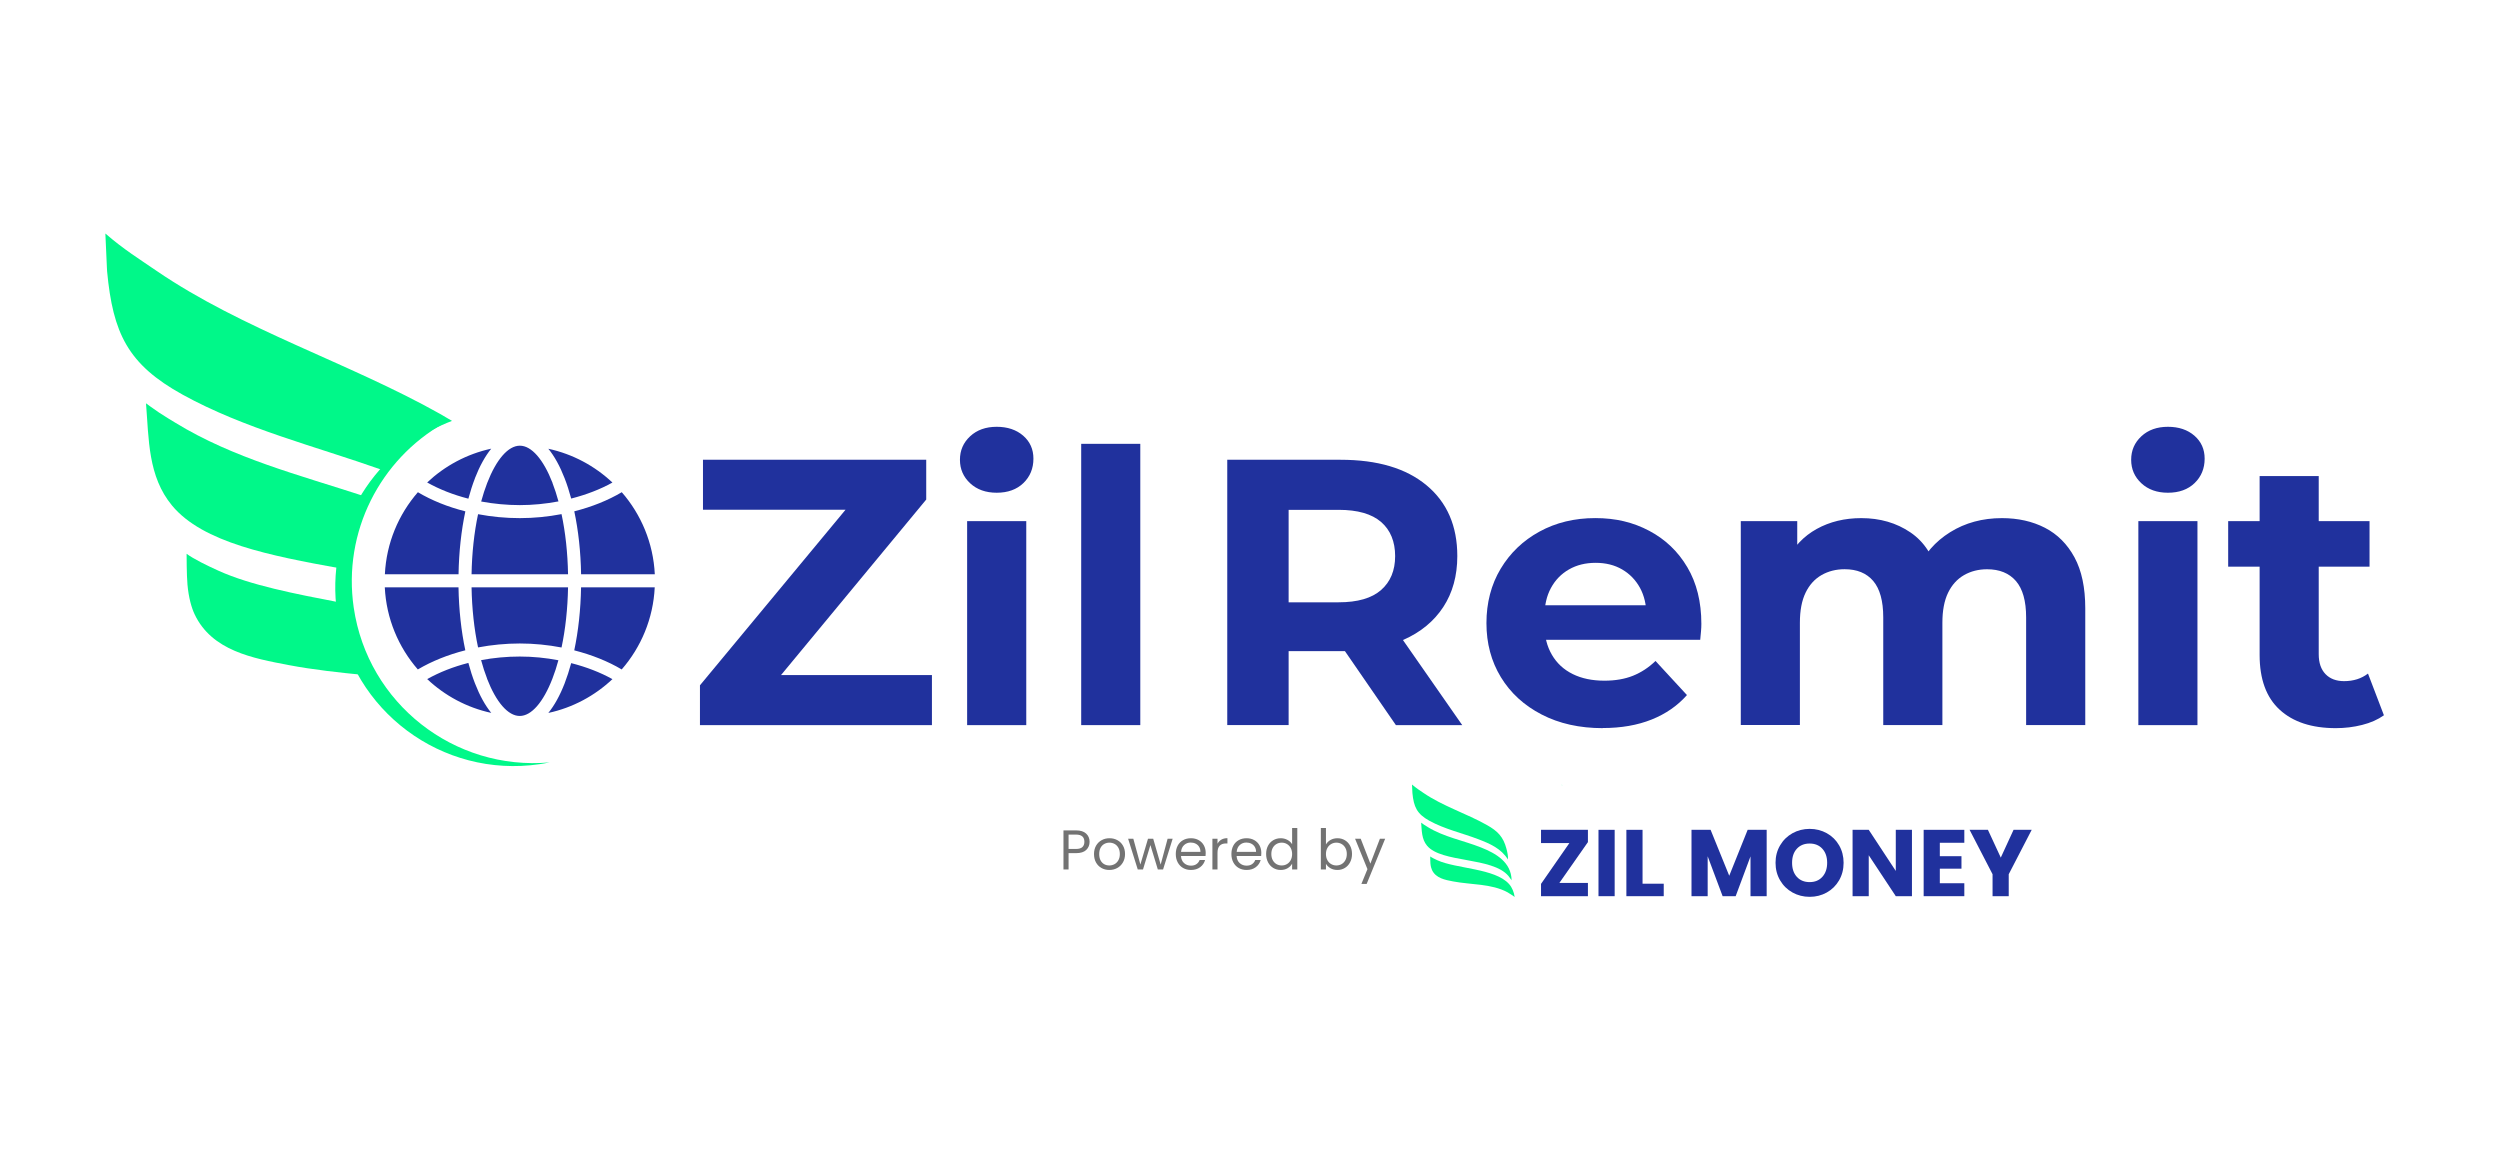
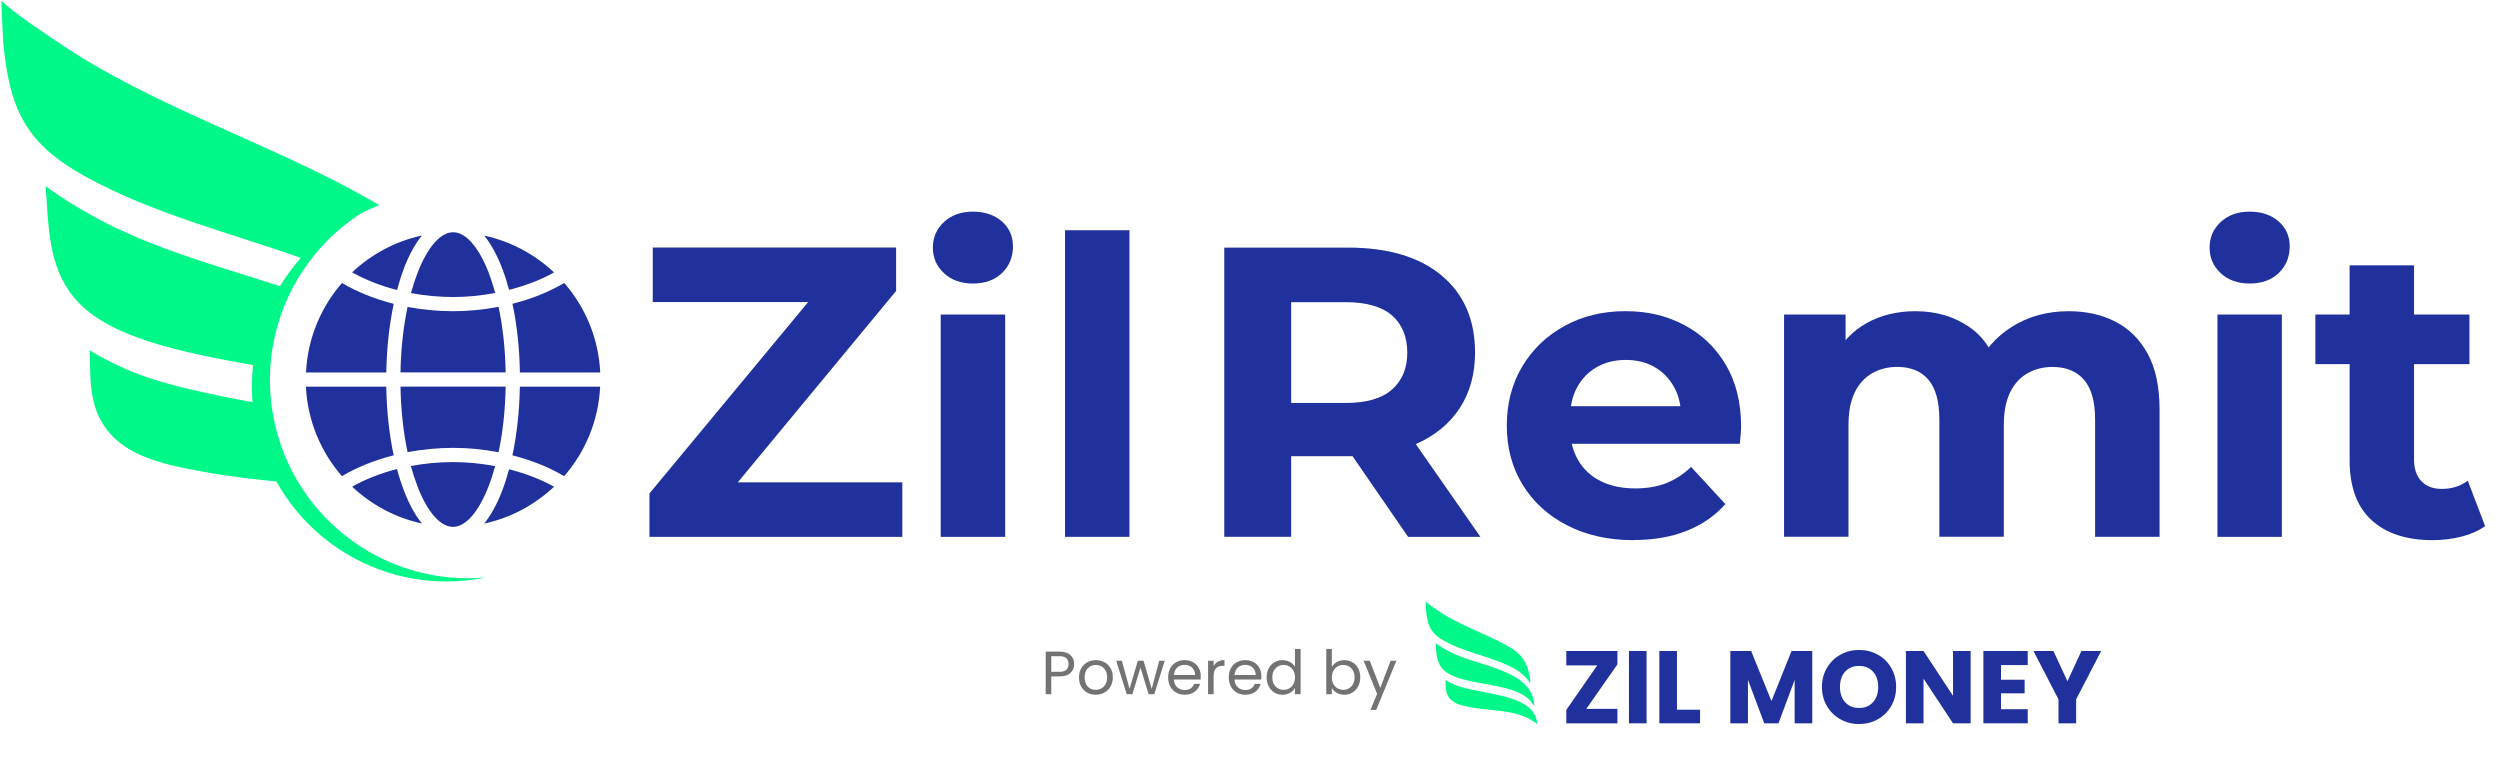
- <svg xmlns="http://www.w3.org/2000/svg" width="1920" zoomAndPan="magnify" viewBox="0 0 1440 665.25" height="887" preserveAspectRatio="xMidYMid meet" version="1.0">
+ <svg xmlns="http://www.w3.org/2000/svg" width="1321" zoomAndPan="magnify" viewBox="60 134 1321 402" height="402" preserveAspectRatio="xMidYMid meet" version="1.0">
  <defs>
    <g />
    <clipPath id="0bee91023f">
      <path d="M 0.688 0.504 L 201 0.504 L 201 137 L 0.688 137 Z M 0.688 0.504 " clip-rule="nonzero" />
    </clipPath>
    <clipPath id="b4c6ef9c71">
      <path d="M 839 317 L 886 317 L 886 318.27 L 839 318.27 Z M 839 317 " clip-rule="nonzero" />
    </clipPath>
    <clipPath id="ac78ba9ac0">
      <path d="M 824 324 L 1111 324 L 1111 401.555 L 824 401.555 Z M 824 324 " clip-rule="nonzero" />
    </clipPath>
    <clipPath id="e574dc4ad8">
      <path d="M 250 19 L 286.93 19 L 286.93 59 L 250 59 Z M 250 19 " clip-rule="nonzero" />
    </clipPath>
    <clipPath id="e550012052">
      <rect x="0" width="287" y="0" height="78" />
    </clipPath>
    <clipPath id="1771242290">
      <rect x="0" width="190" y="0" height="47" />
    </clipPath>
    <clipPath id="718626d92f">
      <rect x="0" width="1321" y="0" height="402" />
    </clipPath>
  </defs>
  <g transform="matrix(1, 0, 0, 1, 60, 134)">
    <g clip-path="url(#718626d92f)">
      <path fill="#20319d" d="M 161.664 204.316 L 204.098 204.316 C 204.316 217.156 205.668 229.496 208.02 240.57 C 198.016 243.121 188.711 246.852 180.668 251.602 C 169.531 238.805 162.516 222.348 161.641 204.316 Z M 180.691 149.508 C 188.711 154.285 198.039 158.012 208.043 160.539 C 205.688 171.613 204.336 183.953 204.121 196.793 L 161.688 196.793 C 162.559 178.742 169.574 162.305 180.711 149.508 Z M 317.148 196.793 L 274.711 196.793 C 274.496 183.934 273.145 171.594 270.789 160.52 C 280.859 157.969 290.23 154.219 298.141 149.508 C 309.277 162.305 316.297 178.742 317.168 196.793 Z M 211.617 196.793 C 211.836 184.477 213.121 172.707 215.367 162.176 C 223.168 163.656 231.254 164.441 239.406 164.441 C 247.559 164.441 255.598 163.637 263.445 162.133 C 265.691 172.684 266.977 184.457 267.195 196.773 L 211.617 196.773 Z M 267.195 204.316 C 266.977 216.633 265.691 228.43 263.445 238.957 C 255.598 237.453 247.469 236.648 239.406 236.648 C 231.34 236.648 223.168 237.434 215.367 238.914 C 213.121 228.383 211.836 216.59 211.617 204.293 L 267.195 204.293 Z M 269.004 153.172 C 267.891 149.051 266.648 145.129 265.23 141.508 C 262.508 134.488 259.348 128.754 255.84 124.484 C 269.941 127.535 282.625 134.402 292.758 143.949 C 285.871 147.809 277.699 150.949 269.004 153.172 Z M 258.234 144.211 C 259.523 147.504 260.656 151.059 261.68 154.809 C 254.355 156.203 246.816 156.945 239.426 156.945 C 232.039 156.945 224.367 156.223 217.152 154.871 C 218.176 151.102 219.332 147.527 220.617 144.211 C 225.914 130.543 232.758 122.715 239.449 122.715 C 246.117 122.715 252.984 130.566 258.281 144.211 Z M 213.578 141.488 C 212.16 145.148 210.898 149.094 209.785 153.238 C 201.156 151.035 193.113 147.875 186.051 143.906 C 196.188 134.359 208.871 127.492 222.949 124.438 C 219.465 128.734 216.281 134.445 213.555 141.465 Z M 209.785 247.852 C 210.898 252.016 212.16 255.961 213.578 259.602 C 216.301 266.621 219.465 272.355 222.973 276.629 C 208.891 273.578 196.207 266.711 186.074 257.16 C 193.113 253.195 201.176 250.031 209.809 247.832 Z M 220.574 256.898 C 219.289 253.586 218.133 250.012 217.109 246.238 C 224.324 244.887 231.82 244.168 239.383 244.168 C 246.945 244.168 254.336 244.91 261.637 246.305 C 260.613 250.055 259.477 253.609 258.191 256.898 C 252.898 270.57 246.055 278.395 239.363 278.395 C 232.691 278.395 225.828 270.57 220.531 256.898 Z M 265.23 259.625 C 266.629 255.984 267.891 252.082 269.004 247.961 C 277.719 250.184 285.871 253.324 292.758 257.184 C 282.625 266.73 269.941 273.621 255.84 276.652 C 259.324 272.355 262.508 266.645 265.23 259.625 Z M 270.77 240.594 C 273.121 229.52 274.473 217.156 274.691 204.316 L 317.125 204.316 C 316.254 222.367 309.234 238.805 298.098 251.602 C 290.188 246.895 280.816 243.164 270.746 240.594 Z M 270.77 240.594 " fill-opacity="1" fill-rule="nonzero" />
      <g clip-path="url(#0bee91023f)">
        <path fill="#00f889" d="M 200.371 108.438 C 198.148 107.086 195.859 105.734 193.441 104.383 C 140.918 74.867 79.543 55.812 29.961 21.867 C 19.977 15.023 11.172 9.594 0.691 0.504 L 1.582 20.277 L 1.691 22.305 C 5.051 57.859 13.504 75.848 45.215 93.332 C 80.762 112.93 121.605 123.043 159.965 136.625 C 170.797 124.156 184.637 114.391 200.352 108.438 Z M 200.371 108.438 " fill-opacity="1" fill-rule="nonzero" />
      </g>
      <path fill="#00f889" d="M 149.199 151.625 C 112.301 139.57 74.379 129.914 41.164 109.594 C 39.113 108.328 35.168 106.02 31.617 103.645 C 27.629 100.984 24.098 98.301 24.098 98.301 C 25.777 118.926 25.145 140.355 39.113 157.207 C 56.789 178.551 95.539 186.07 135.84 193.352 C 137.191 178.223 141.898 164.074 149.199 151.625 Z M 149.199 151.625 " fill-opacity="1" fill-rule="nonzero" />
      <path fill="#00f889" d="M 135.969 213.059 C 109.578 208 84.297 203.051 66.012 194.812 C 59.535 191.891 51.516 187.988 47.484 184.98 C 47.484 185.109 47.484 197.406 47.984 202.746 C 48.641 210.137 50.273 215.98 52.105 219.84 C 62 240.832 85.602 245.148 106.328 249.094 C 120.562 251.797 135.316 253.367 150.137 254.852 C 142.551 242.445 137.562 228.277 135.969 213.082 Z M 135.969 213.059 " fill-opacity="1" fill-rule="nonzero" />
      <path fill="#00f889" d="M 143.75 216.023 C 137.344 172.184 159.07 130.719 195.316 109.965 C 153.535 127.883 127.316 172.203 134.203 219.316 C 142.422 275.496 194.617 314.387 250.781 306.168 C 252.742 305.887 254.66 305.535 256.578 305.145 C 201.66 310.07 151.836 271.246 143.75 216 Z M 143.75 216.023 " fill-opacity="1" fill-rule="nonzero" />
      <path fill="#20319d" d="M 343.172 283.672 L 343.172 260.738 L 437.695 146.742 L 442.055 159.625 L 344.914 159.625 L 344.914 130.805 L 473.504 130.805 L 473.504 153.738 L 379.199 267.734 L 374.84 254.852 L 476.793 254.852 L 476.793 283.672 Z M 343.172 283.672 " fill-opacity="1" fill-rule="nonzero" />
      <path fill="#20319d" d="M 514.086 149.812 C 507.832 149.812 502.73 148.004 498.809 144.363 C 494.887 140.723 492.926 136.211 492.926 130.824 C 492.926 125.441 494.887 120.93 498.809 117.289 C 502.73 113.648 507.832 111.836 514.086 111.836 C 520.34 111.836 525.441 113.559 529.363 116.961 C 533.289 120.383 535.25 124.789 535.25 130.172 C 535.25 135.84 533.309 140.551 529.473 144.254 C 525.617 147.961 520.492 149.812 514.086 149.812 Z M 497.066 283.668 L 497.066 166.188 L 531.129 166.188 L 531.129 283.668 Z M 497.066 283.668 " fill-opacity="1" fill-rule="nonzero" />
      <path fill="#20319d" d="M 562.77 121.648 L 596.812 121.648 L 596.812 283.668 L 562.77 283.668 Z M 562.77 121.648 " fill-opacity="1" fill-rule="nonzero" />
      <path fill="#20319d" d="M 646.898 283.668 L 646.898 130.824 L 712.172 130.824 C 733.422 130.824 749.941 135.73 761.734 145.562 C 773.523 155.395 779.41 168.953 779.41 186.285 C 779.41 197.645 776.707 207.434 771.324 215.652 C 765.941 223.871 758.289 230.172 748.395 234.531 C 738.5 238.891 726.711 241.07 713.023 241.07 L 666.535 241.07 L 682.25 225.57 L 682.25 283.648 L 646.875 283.648 Z M 682.25 229.516 L 666.535 212.926 L 711.062 212.926 C 721.98 212.926 730.133 210.57 735.516 205.84 C 740.898 201.109 743.602 194.594 743.602 186.309 C 743.602 178.023 740.898 171.309 735.516 166.664 C 730.133 162 721.98 159.668 711.062 159.668 L 666.535 159.668 L 682.25 142.859 L 682.25 229.539 Z M 744.035 283.668 L 705.832 228.207 L 743.602 228.207 L 782.242 283.668 Z M 744.035 283.668 " fill-opacity="1" fill-rule="nonzero" />
      <path fill="#20319d" d="M 863.23 285.414 C 849.848 285.414 838.078 282.797 827.965 277.543 C 817.855 272.309 810.031 265.137 804.492 256.027 C 798.957 246.934 796.191 236.559 796.191 224.918 C 796.191 213.277 798.914 202.68 804.387 193.59 C 809.832 184.5 817.309 177.348 826.77 172.184 C 836.227 167.016 846.93 164.422 858.848 164.422 C 870.77 164.422 880.711 166.863 889.949 171.746 C 899.191 176.629 906.516 183.605 911.898 192.719 C 917.281 201.809 919.984 212.688 919.984 225.352 C 919.984 226.66 919.918 228.164 919.766 229.82 C 919.613 231.5 919.48 233.07 919.328 234.508 L 823.934 234.508 L 823.934 214.648 L 901.438 214.648 L 888.336 220.535 C 888.336 214.43 887.094 209.113 884.633 204.598 C 882.148 200.086 878.746 196.555 874.367 194.004 C 870.008 191.453 864.91 190.188 859.09 190.188 C 853.27 190.188 848.125 191.453 843.703 194.004 C 839.258 196.555 835.812 200.109 833.328 204.707 C 830.844 209.285 829.625 214.715 829.625 220.969 L 829.625 226.203 C 829.625 232.613 831.039 238.258 833.871 243.121 C 836.707 248.004 840.715 251.711 845.883 254.258 C 851.047 256.809 857.129 258.074 864.102 258.074 C 870.355 258.074 875.848 257.137 880.578 255.242 C 885.309 253.344 889.645 250.512 893.566 246.715 L 911.68 266.359 C 906.297 272.465 899.52 277.172 891.367 280.441 C 883.215 283.711 873.824 285.348 863.207 285.348 Z M 863.23 285.414 " fill-opacity="1" fill-rule="nonzero" />
      <path fill="#20319d" d="M 942.695 283.668 L 942.695 166.188 L 975.211 166.188 L 975.211 198.277 L 969.109 188.879 C 973.188 180.879 978.961 174.797 986.457 170.656 C 993.957 166.512 1002.5 164.441 1012.109 164.441 C 1022.879 164.441 1032.312 167.168 1040.379 172.641 C 1048.441 178.109 1053.805 186.438 1056.418 197.645 L 1044.41 194.375 C 1048.332 185.195 1054.633 177.938 1063.305 172.531 C 1071.957 167.145 1081.898 164.441 1093.098 164.441 C 1102.406 164.441 1110.664 166.297 1117.879 170 C 1125.07 173.707 1130.762 179.398 1134.902 187.027 C 1139.043 194.656 1141.113 204.469 1141.113 216.395 L 1141.113 283.648 L 1107.047 283.648 L 1107.047 221.625 C 1107.047 212.164 1105.086 205.188 1101.164 200.652 C 1097.238 196.141 1091.703 193.895 1084.578 193.895 C 1079.629 193.895 1075.184 195.027 1071.262 197.273 C 1067.34 199.539 1064.266 202.922 1062.086 207.434 C 1059.906 211.945 1058.816 217.699 1058.816 224.676 L 1058.816 283.625 L 1024.75 283.625 L 1024.75 221.602 C 1024.75 212.141 1022.812 205.164 1018.977 200.633 C 1015.117 196.117 1009.625 193.871 1002.5 193.871 C 997.551 193.871 993.105 195.008 989.184 197.25 C 985.262 199.52 982.188 202.898 980.008 207.41 C 977.828 211.922 976.738 217.68 976.738 224.656 L 976.738 283.602 L 942.695 283.602 Z M 942.695 283.668 " fill-opacity="1" fill-rule="nonzero" />
      <path fill="#20319d" d="M 1188.711 149.812 C 1182.457 149.812 1177.355 148.004 1173.434 144.363 C 1169.512 140.723 1167.551 136.211 1167.551 130.824 C 1167.551 125.441 1169.512 120.93 1173.434 117.289 C 1177.355 113.648 1182.457 111.836 1188.711 111.836 C 1194.969 111.836 1200.066 113.559 1203.988 116.961 C 1207.914 120.383 1209.875 124.789 1209.875 130.172 C 1209.875 135.84 1207.934 140.551 1204.098 144.254 C 1200.242 147.961 1195.121 149.812 1188.711 149.812 Z M 1171.691 283.668 L 1171.691 166.188 L 1205.734 166.188 L 1205.734 283.668 Z M 1171.691 283.668 " fill-opacity="1" fill-rule="nonzero" />
      <path fill="#20319d" d="M 1223.43 192.391 L 1223.43 166.188 L 1304.855 166.188 L 1304.855 192.391 Z M 1285.414 285.414 C 1271.598 285.414 1260.809 281.883 1253.113 274.816 C 1245.398 267.754 1241.543 257.246 1241.543 243.273 L 1241.543 140.199 L 1275.586 140.199 L 1275.586 242.836 C 1275.586 247.785 1276.891 251.602 1279.508 254.305 C 1282.125 257.008 1285.699 258.336 1290.207 258.336 C 1295.594 258.336 1300.168 256.875 1303.961 253.977 L 1313.137 278 C 1309.648 280.484 1305.465 282.34 1300.582 283.559 C 1295.699 284.801 1290.645 285.414 1285.414 285.414 Z M 1285.414 285.414 " fill-opacity="1" fill-rule="nonzero" />
      <g clip-path="url(#b4c6ef9c71)">
        <path fill="#00f889" d="M 839.562 317.984 C 841.566 319.664 843.137 320.668 845.031 321.996 C 854.293 328.363 865.891 331.914 875.695 337.496 C 880.82 340.395 883.609 343.078 885.176 348.984 C 885.613 350.555 886.07 352.453 885.852 354.109 C 882.629 348.746 877.047 346.414 871.469 344.297 C 863.668 341.398 855.188 339.5 847.93 335.492 C 842.023 332.266 840.348 328.797 839.801 322.105 L 839.801 321.777 L 839.582 317.984 Z M 839.562 317.984 " fill-opacity="1" fill-rule="nonzero" />
      </g>
      <path fill="#00f889" d="M 753.332 317.906 C 755.68 319.945 757.648 321.168 759.887 322.703 C 770.988 330.316 784.734 334.602 796.48 341.23 C 802.594 344.672 805.91 347.961 807.723 354.922 C 808.23 356.848 808.762 359.105 808.566 361.07 C 804.668 354.703 798.047 351.883 791.363 349.336 C 782.117 345.816 772 343.555 763.293 338.746 C 756.195 334.824 754.305 330.781 753.555 322.805 L 753.527 322.352 L 753.32 317.922 Z M 753.332 317.906 " fill-opacity="1" fill-rule="nonzero" />
      <path fill="#00f889" d="M 810.691 373.035 C 810.691 373.035 809.332 371.125 808.84 370.527 C 799.473 359.496 770.277 363.16 761.949 353.078 C 758.824 349.297 758.969 344.492 758.578 339.852 C 758.578 339.852 759.371 340.449 760.262 341.047 C 761.055 341.578 761.934 342.102 762.402 342.387 C 771.793 348.156 782.879 350.09 793.047 354.133 C 801.625 357.535 810.469 362.578 810.691 373.023 " fill-opacity="1" fill-rule="nonzero" />
      <path fill="#00f889" d="M 763.812 359.316 C 764.719 359.992 766.52 360.875 767.957 361.523 C 778.902 366.473 801.094 366.125 809.188 375.168 C 811.027 377.23 812.051 379.934 812.441 382.637 C 812.441 382.637 809.434 380.559 808.359 379.973 C 798.992 374.906 787.363 375.688 776.973 373.699 C 772.336 372.816 767.051 371.84 764.836 367.137 C 764.434 366.266 764.059 364.969 763.918 363.305 C 763.812 362.109 763.801 359.316 763.801 359.316 " fill-opacity="1" fill-rule="nonzero" />
      <g clip-path="url(#ac78ba9ac0)">
        <g transform="matrix(1, 0, 0, 1, 824, 324)">
          <g clip-path="url(#e550012052)">
            <g fill="#20319d" fill-opacity="1">
              <g transform="translate(0.907899, 58.2011)">
                <g>
                  <path d="M 13.281 -7.625 L 29.734 -7.625 L 29.734 0 L 2.719 0 L 2.719 -7.078 L 19.062 -30.609 L 2.719 -30.609 L 2.719 -38.219 L 29.734 -38.219 L 29.734 -31.141 Z M 13.281 -7.625 " />
                </g>
              </g>
            </g>
            <g fill="#20319d" fill-opacity="1">
              <g transform="translate(33.35749, 58.2011)">
                <g>
                  <path d="M 12.688 -38.219 L 12.688 0 L 3.375 0 L 3.375 -38.219 Z M 12.688 -38.219 " />
                </g>
              </g>
            </g>
            <g fill="#20319d" fill-opacity="1">
              <g transform="translate(49.41895, 58.2011)">
                <g>
                  <path d="M 12.688 -7.188 L 24.891 -7.188 L 24.891 0 L 3.375 0 L 3.375 -38.219 L 12.688 -38.219 Z M 12.688 -7.188 " />
                </g>
              </g>
            </g>
            <g fill="#20319d" fill-opacity="1">
              <g transform="translate(75.38951, 58.2011)">
                <g />
              </g>
            </g>
            <g fill="#20319d" fill-opacity="1">
              <g transform="translate(86.93198, 58.2011)">
                <g>
                  <path d="M 46.672 -38.219 L 46.672 0 L 37.359 0 L 37.359 -22.922 L 28.812 0 L 21.297 0 L 12.688 -22.984 L 12.688 0 L 3.375 0 L 3.375 -38.219 L 14.375 -38.219 L 25.109 -11.766 L 35.719 -38.219 Z M 46.672 -38.219 " />
                </g>
              </g>
            </g>
            <g fill="#20319d" fill-opacity="1">
              <g transform="translate(136.9131, 58.2011)">
                <g>
                  <path d="M 21.453 0.375 C 17.859 0.375 14.562 -0.457 11.562 -2.125 C 8.57 -3.789 6.195 -6.117 4.438 -9.109 C 2.676 -12.109 1.797 -15.477 1.797 -19.219 C 1.797 -22.957 2.676 -26.316 4.438 -29.297 C 6.195 -32.273 8.57 -34.598 11.562 -36.266 C 14.562 -37.93 17.859 -38.766 21.453 -38.766 C 25.047 -38.766 28.336 -37.93 31.328 -36.266 C 34.328 -34.598 36.688 -32.273 38.406 -29.297 C 40.133 -26.316 41 -22.957 41 -19.219 C 41 -15.477 40.129 -12.109 38.391 -9.109 C 36.648 -6.117 34.289 -3.789 31.312 -2.125 C 28.332 -0.457 25.047 0.375 21.453 0.375 Z M 21.453 -8.109 C 24.504 -8.109 26.945 -9.125 28.781 -11.156 C 30.613 -13.195 31.531 -15.883 31.531 -19.219 C 31.531 -22.594 30.613 -25.285 28.781 -27.297 C 26.945 -29.316 24.504 -30.328 21.453 -30.328 C 18.367 -30.328 15.91 -29.328 14.078 -27.328 C 12.242 -25.336 11.328 -22.633 11.328 -19.219 C 11.328 -15.844 12.242 -13.145 14.078 -11.125 C 15.91 -9.113 18.367 -8.109 21.453 -8.109 Z M 21.453 -8.109 " />
                </g>
              </g>
            </g>
            <g fill="#20319d" fill-opacity="1">
              <g transform="translate(179.7073, 58.2011)">
                <g>
                  <path d="M 37.578 0 L 28.266 0 L 12.688 -23.578 L 12.688 0 L 3.375 0 L 3.375 -38.219 L 12.688 -38.219 L 28.266 -14.531 L 28.266 -38.219 L 37.578 -38.219 Z M 37.578 0 " />
                </g>
              </g>
            </g>
            <g fill="#20319d" fill-opacity="1">
              <g transform="translate(220.6504, 58.2011)">
                <g>
                  <path d="M 12.688 -30.766 L 12.688 -23.031 L 25.156 -23.031 L 25.156 -15.844 L 12.688 -15.844 L 12.688 -7.453 L 26.797 -7.453 L 26.797 0 L 3.375 0 L 3.375 -38.219 L 26.797 -38.219 L 26.797 -30.766 Z M 12.688 -30.766 " />
                </g>
              </g>
            </g>
            <g clip-path="url(#e574dc4ad8)">
              <g fill="#20319d" fill-opacity="1">
                <g transform="translate(250.1055, 58.2011)">
                  <g>
                    <path d="M 36.156 -38.219 L 22.922 -12.641 L 22.922 0 L 13.609 0 L 13.609 -12.641 L 0.375 -38.219 L 10.938 -38.219 L 18.344 -22.219 L 25.703 -38.219 Z M 36.156 -38.219 " />
                  </g>
                </g>
              </g>
            </g>
          </g>
        </g>
      </g>
      <g transform="matrix(1, 0, 0, 1, 549, 332)">
        <g clip-path="url(#1771242290)">
          <g fill="#737373" fill-opacity="1">
            <g transform="translate(1.074266, 34.80376)">
              <g>
                <path d="M 17.531 -15.922 C 17.531 -14.047 16.891 -12.488 15.609 -11.25 C 14.328 -10.008 12.375 -9.391 9.75 -9.391 L 5.422 -9.391 L 5.422 0 L 2.484 0 L 2.484 -22.5 L 9.75 -22.5 C 12.289 -22.5 14.223 -21.883 15.547 -20.656 C 16.867 -19.426 17.531 -17.848 17.531 -15.922 Z M 9.75 -11.812 C 11.383 -11.812 12.586 -12.164 13.359 -12.875 C 14.141 -13.594 14.531 -14.609 14.531 -15.922 C 14.531 -18.691 12.938 -20.078 9.75 -20.078 L 5.422 -20.078 L 5.422 -11.812 Z M 9.75 -11.812 " />
              </g>
            </g>
          </g>
          <g fill="#737373" fill-opacity="1">
            <g transform="translate(19.75471, 34.80376)">
              <g>
                <path d="M 10.203 0.297 C 8.547 0.297 7.047 -0.078 5.703 -0.828 C 4.359 -1.586 3.301 -2.66 2.531 -4.047 C 1.77 -5.441 1.391 -7.051 1.391 -8.875 C 1.391 -10.688 1.781 -12.285 2.562 -13.672 C 3.352 -15.055 4.426 -16.117 5.781 -16.859 C 7.133 -17.609 8.648 -17.984 10.328 -17.984 C 12.004 -17.984 13.52 -17.609 14.875 -16.859 C 16.238 -16.117 17.312 -15.062 18.094 -13.688 C 18.875 -12.312 19.266 -10.707 19.266 -8.875 C 19.266 -7.051 18.859 -5.441 18.047 -4.047 C 17.242 -2.66 16.156 -1.586 14.781 -0.828 C 13.406 -0.078 11.879 0.297 10.203 0.297 Z M 10.203 -2.297 C 11.254 -2.297 12.242 -2.539 13.172 -3.031 C 14.098 -3.531 14.844 -4.273 15.406 -5.266 C 15.977 -6.254 16.266 -7.457 16.266 -8.875 C 16.266 -10.301 15.984 -11.508 15.422 -12.5 C 14.867 -13.488 14.141 -14.223 13.234 -14.703 C 12.328 -15.191 11.348 -15.438 10.297 -15.438 C 9.223 -15.438 8.238 -15.191 7.344 -14.703 C 6.445 -14.223 5.727 -13.488 5.188 -12.5 C 4.656 -11.508 4.391 -10.301 4.391 -8.875 C 4.391 -7.438 4.648 -6.223 5.172 -5.234 C 5.703 -4.242 6.41 -3.504 7.297 -3.016 C 8.18 -2.535 9.148 -2.297 10.203 -2.297 Z M 10.203 -2.297 " />
              </g>
            </g>
          </g>
          <g fill="#737373" fill-opacity="1">
            <g transform="translate(40.40322, 34.80376)">
              <g>
                <path d="M 26.047 -17.688 L 20.531 0 L 17.5 0 L 13.234 -14.047 L 8.969 0 L 5.938 0 L 0.391 -17.688 L 3.391 -17.688 L 7.453 -2.844 L 11.844 -17.688 L 14.844 -17.688 L 19.141 -2.812 L 23.141 -17.688 Z M 26.047 -17.688 " />
              </g>
            </g>
          </g>
          <g fill="#737373" fill-opacity="1">
            <g transform="translate(66.85912, 34.80376)">
              <g>
                <path d="M 18.625 -9.516 C 18.625 -8.961 18.594 -8.375 18.531 -7.75 L 4.391 -7.75 C 4.492 -6 5.086 -4.633 6.172 -3.656 C 7.266 -2.676 8.586 -2.188 10.141 -2.188 C 11.41 -2.188 12.469 -2.484 13.312 -3.078 C 14.164 -3.672 14.766 -4.461 15.109 -5.453 L 18.266 -5.453 C 17.797 -3.754 16.848 -2.367 15.422 -1.297 C 14.004 -0.234 12.242 0.297 10.141 0.297 C 8.461 0.297 6.957 -0.078 5.625 -0.828 C 4.301 -1.586 3.266 -2.66 2.516 -4.047 C 1.766 -5.441 1.391 -7.051 1.391 -8.875 C 1.391 -10.707 1.754 -12.312 2.484 -13.688 C 3.211 -15.062 4.238 -16.117 5.562 -16.859 C 6.883 -17.609 8.41 -17.984 10.141 -17.984 C 11.816 -17.984 13.301 -17.613 14.594 -16.875 C 15.883 -16.145 16.879 -15.141 17.578 -13.859 C 18.273 -12.578 18.625 -11.129 18.625 -9.516 Z M 15.594 -10.141 C 15.594 -11.254 15.344 -12.211 14.844 -13.016 C 14.352 -13.828 13.68 -14.441 12.828 -14.859 C 11.984 -15.285 11.039 -15.5 10 -15.5 C 8.52 -15.5 7.258 -15.023 6.219 -14.078 C 5.176 -13.129 4.578 -11.816 4.422 -10.141 Z M 15.594 -10.141 " />
              </g>
            </g>
          </g>
          <g fill="#737373" fill-opacity="1">
            <g transform="translate(86.86236, 34.80376)">
              <g>
                <path d="M 5.422 -14.812 C 5.941 -15.82 6.68 -16.609 7.641 -17.172 C 8.598 -17.734 9.766 -18.016 11.141 -18.016 L 11.141 -14.984 L 10.359 -14.984 C 7.066 -14.984 5.422 -13.195 5.422 -9.625 L 5.422 0 L 2.484 0 L 2.484 -17.688 L 5.422 -17.688 Z M 5.422 -14.812 " />
              </g>
            </g>
          </g>
          <g fill="#737373" fill-opacity="1">
            <g transform="translate(98.89657, 34.80376)">
              <g>
                <path d="M 18.625 -9.516 C 18.625 -8.961 18.594 -8.375 18.531 -7.75 L 4.391 -7.75 C 4.492 -6 5.086 -4.633 6.172 -3.656 C 7.266 -2.676 8.586 -2.188 10.141 -2.188 C 11.41 -2.188 12.469 -2.484 13.312 -3.078 C 14.164 -3.672 14.766 -4.461 15.109 -5.453 L 18.266 -5.453 C 17.797 -3.754 16.848 -2.367 15.422 -1.297 C 14.004 -0.234 12.242 0.297 10.141 0.297 C 8.461 0.297 6.957 -0.078 5.625 -0.828 C 4.301 -1.586 3.266 -2.66 2.516 -4.047 C 1.766 -5.441 1.391 -7.051 1.391 -8.875 C 1.391 -10.707 1.754 -12.312 2.484 -13.688 C 3.211 -15.062 4.238 -16.117 5.562 -16.859 C 6.883 -17.609 8.41 -17.984 10.141 -17.984 C 11.816 -17.984 13.301 -17.613 14.594 -16.875 C 15.883 -16.145 16.879 -15.141 17.578 -13.859 C 18.273 -12.578 18.625 -11.129 18.625 -9.516 Z M 15.594 -10.141 C 15.594 -11.254 15.344 -12.211 14.844 -13.016 C 14.352 -13.828 13.68 -14.441 12.828 -14.859 C 11.984 -15.285 11.039 -15.5 10 -15.5 C 8.52 -15.5 7.258 -15.023 6.219 -14.078 C 5.176 -13.129 4.578 -11.816 4.422 -10.141 Z M 15.594 -10.141 " />
              </g>
            </g>
          </g>
          <g fill="#737373" fill-opacity="1">
            <g transform="translate(118.8998, 34.80376)">
              <g>
                <path d="M 1.391 -8.906 C 1.391 -10.719 1.754 -12.305 2.484 -13.672 C 3.211 -15.035 4.219 -16.094 5.5 -16.844 C 6.781 -17.602 8.219 -17.984 9.812 -17.984 C 11.188 -17.984 12.469 -17.664 13.656 -17.031 C 14.844 -16.395 15.742 -15.562 16.359 -14.531 L 16.359 -23.891 L 19.344 -23.891 L 19.344 0 L 16.359 0 L 16.359 -3.328 C 15.785 -2.273 14.926 -1.406 13.781 -0.719 C 12.645 -0.039 11.312 0.297 9.781 0.297 C 8.207 0.297 6.781 -0.086 5.5 -0.859 C 4.219 -1.641 3.211 -2.727 2.484 -4.125 C 1.754 -5.531 1.391 -7.125 1.391 -8.906 Z M 16.359 -8.875 C 16.359 -10.207 16.086 -11.367 15.547 -12.359 C 15.016 -13.348 14.289 -14.109 13.375 -14.641 C 12.469 -15.172 11.461 -15.438 10.359 -15.438 C 9.266 -15.438 8.266 -15.176 7.359 -14.656 C 6.453 -14.133 5.727 -13.379 5.188 -12.391 C 4.656 -11.398 4.391 -10.238 4.391 -8.906 C 4.391 -7.551 4.656 -6.375 5.188 -5.375 C 5.727 -4.375 6.453 -3.609 7.359 -3.078 C 8.266 -2.555 9.266 -2.297 10.359 -2.297 C 11.461 -2.297 12.469 -2.555 13.375 -3.078 C 14.289 -3.609 15.016 -4.375 15.547 -5.375 C 16.086 -6.375 16.359 -7.539 16.359 -8.875 Z M 16.359 -8.875 " />
              </g>
            </g>
          </g>
          <g fill="#737373" fill-opacity="1">
            <g transform="translate(140.7098, 34.80376)">
              <g />
            </g>
          </g>
          <g fill="#737373" fill-opacity="1">
            <g transform="translate(149.3241, 34.80376)">
              <g>
                <path d="M 5.422 -14.391 C 6.023 -15.453 6.906 -16.316 8.062 -16.984 C 9.227 -17.648 10.555 -17.984 12.047 -17.984 C 13.629 -17.984 15.055 -17.602 16.328 -16.844 C 17.598 -16.094 18.598 -15.035 19.328 -13.672 C 20.066 -12.305 20.438 -10.719 20.438 -8.906 C 20.438 -7.125 20.066 -5.531 19.328 -4.125 C 18.598 -2.727 17.594 -1.641 16.312 -0.859 C 15.031 -0.086 13.609 0.297 12.047 0.297 C 10.516 0.297 9.172 -0.035 8.016 -0.703 C 6.867 -1.367 6.004 -2.223 5.422 -3.266 L 5.422 0 L 2.484 0 L 2.484 -23.891 L 5.422 -23.891 Z M 17.438 -8.906 C 17.438 -10.238 17.164 -11.398 16.625 -12.391 C 16.082 -13.379 15.352 -14.133 14.438 -14.656 C 13.531 -15.176 12.523 -15.438 11.422 -15.438 C 10.348 -15.438 9.352 -15.172 8.438 -14.641 C 7.52 -14.109 6.785 -13.344 6.234 -12.344 C 5.691 -11.344 5.422 -10.188 5.422 -8.875 C 5.422 -7.539 5.691 -6.375 6.234 -5.375 C 6.785 -4.375 7.52 -3.609 8.438 -3.078 C 9.352 -2.555 10.348 -2.297 11.422 -2.297 C 12.523 -2.297 13.531 -2.555 14.438 -3.078 C 15.352 -3.609 16.082 -4.375 16.625 -5.375 C 17.164 -6.375 17.438 -7.551 17.438 -8.906 Z M 17.438 -8.906 " />
              </g>
            </g>
          </g>
          <g fill="#737373" fill-opacity="1">
            <g transform="translate(171.1341, 34.80376)">
              <g>
                <path d="M 17.719 -17.688 L 7.062 8.328 L 4.031 8.328 L 7.516 -0.188 L 0.391 -17.688 L 3.641 -17.688 L 9.203 -3.359 L 14.688 -17.688 Z M 17.719 -17.688 " />
              </g>
            </g>
          </g>
        </g>
      </g>
    </g>
  </g>
</svg>
